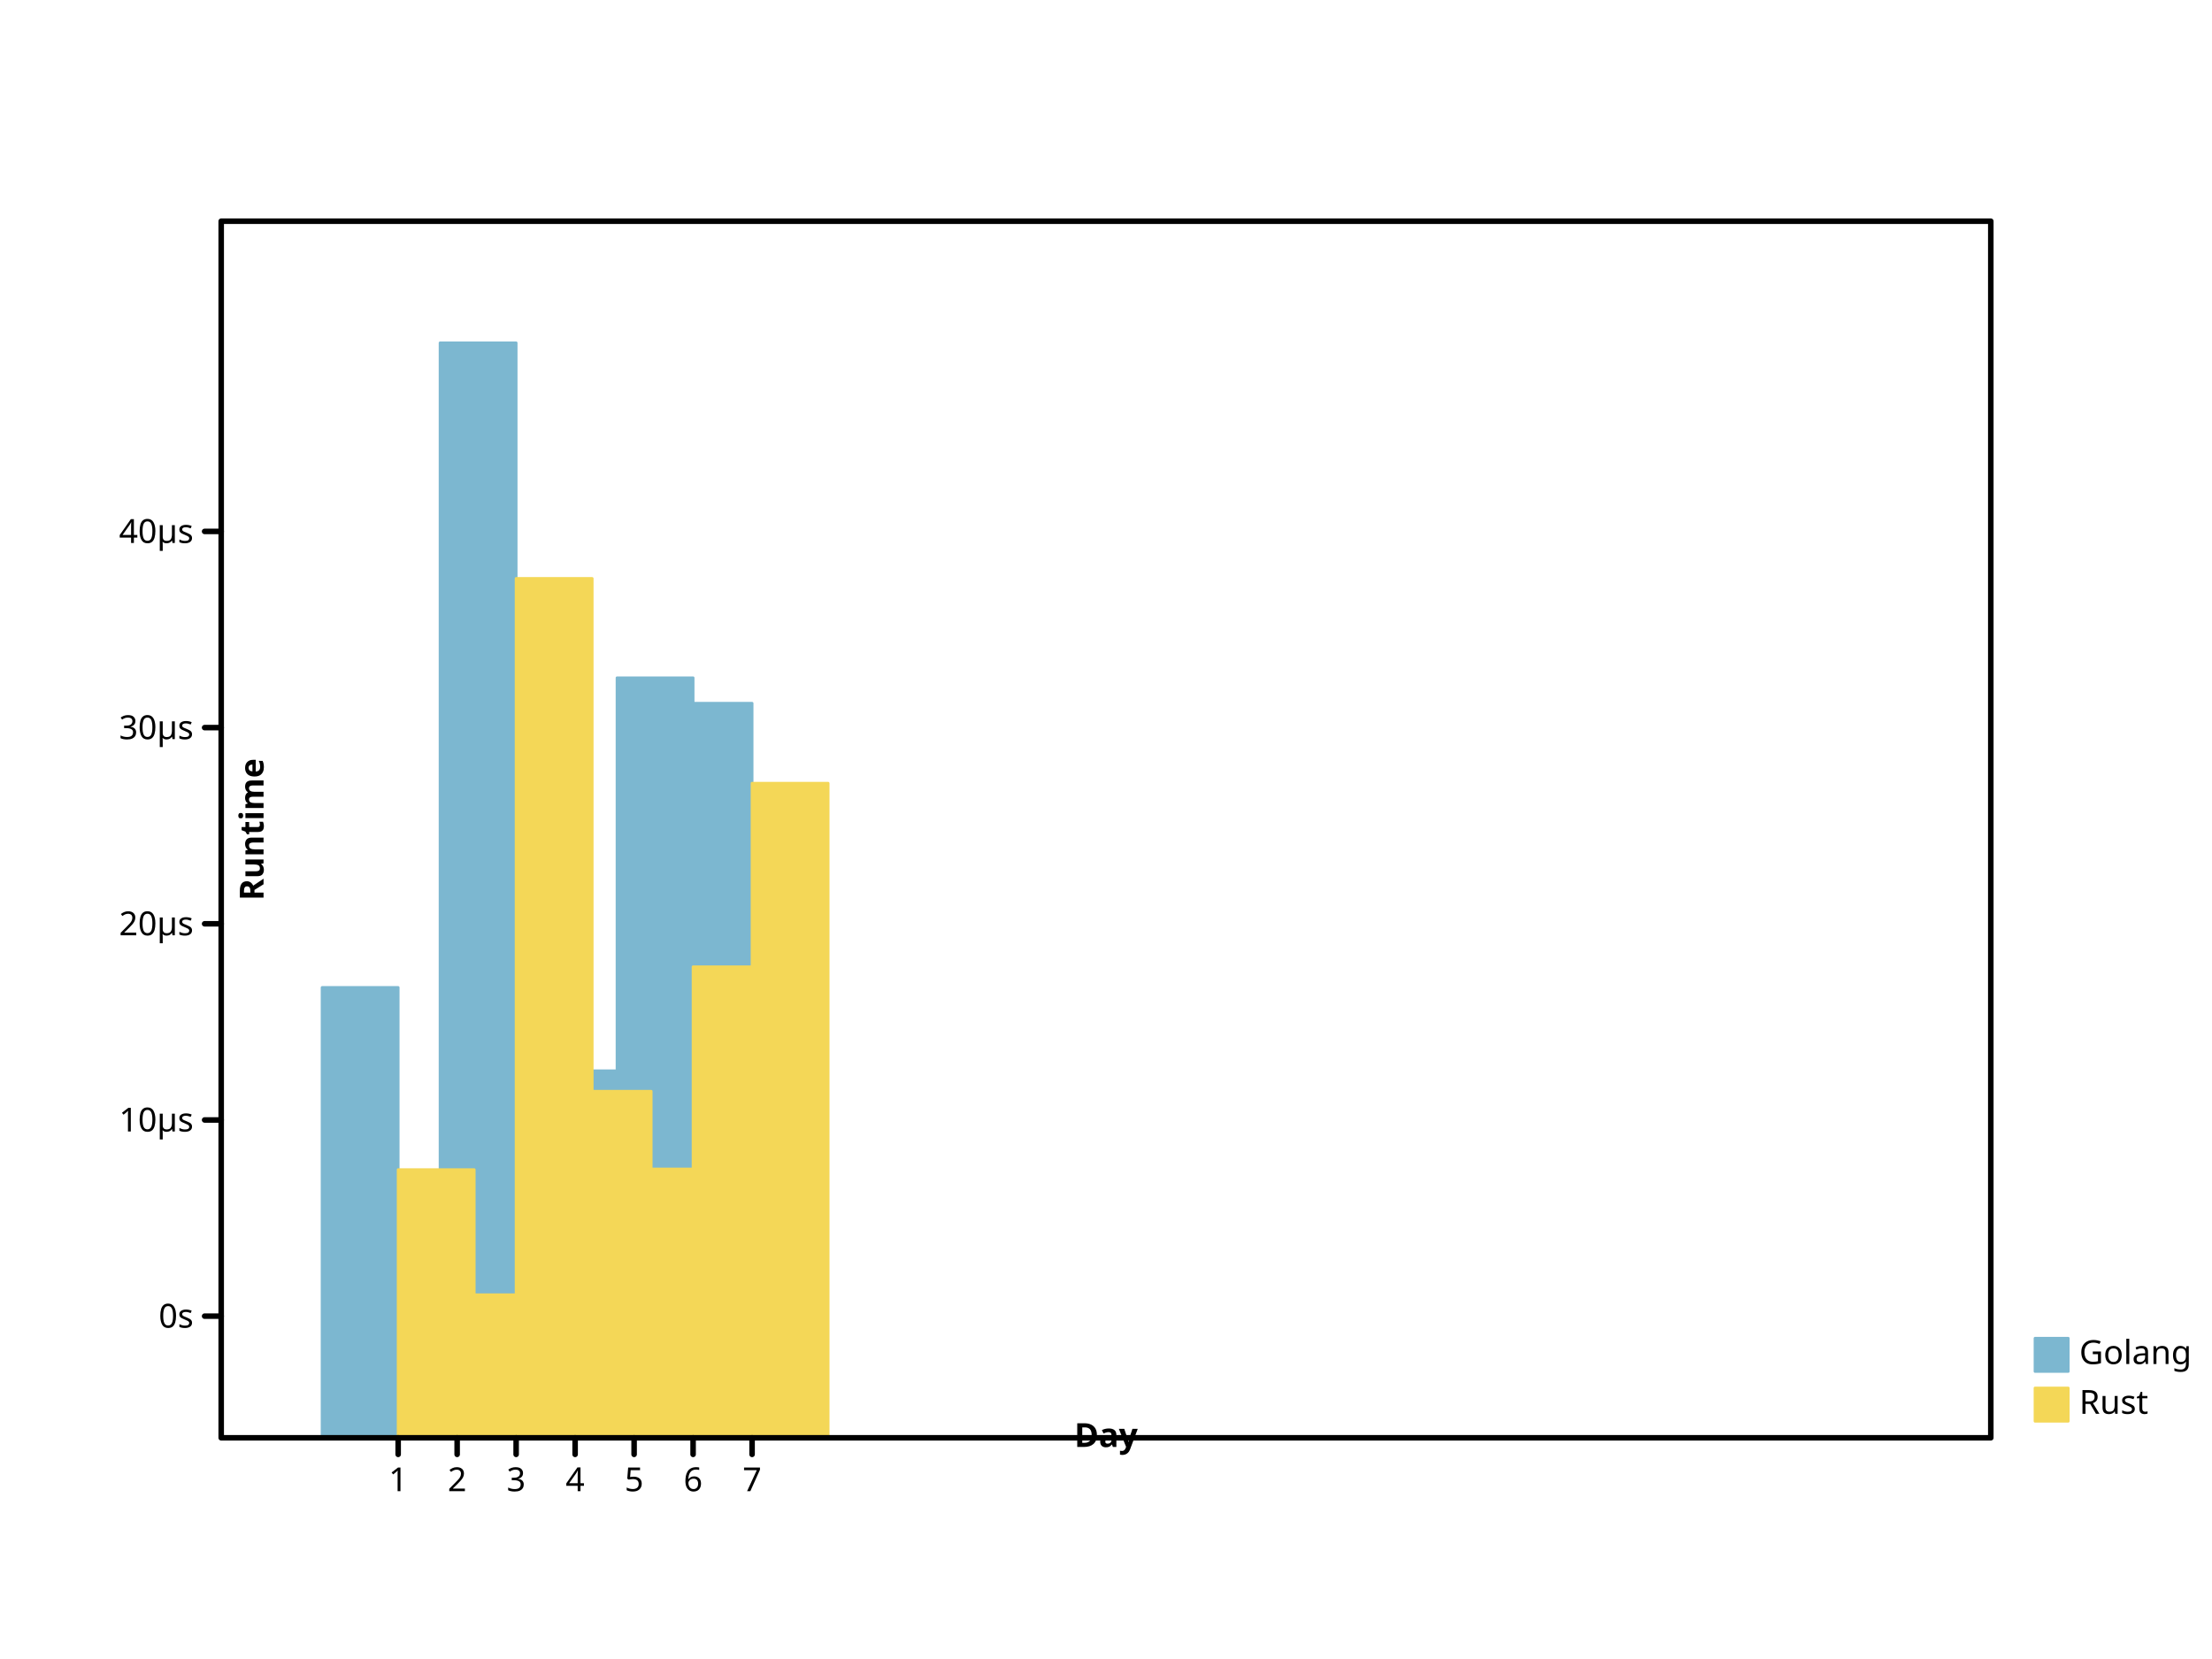
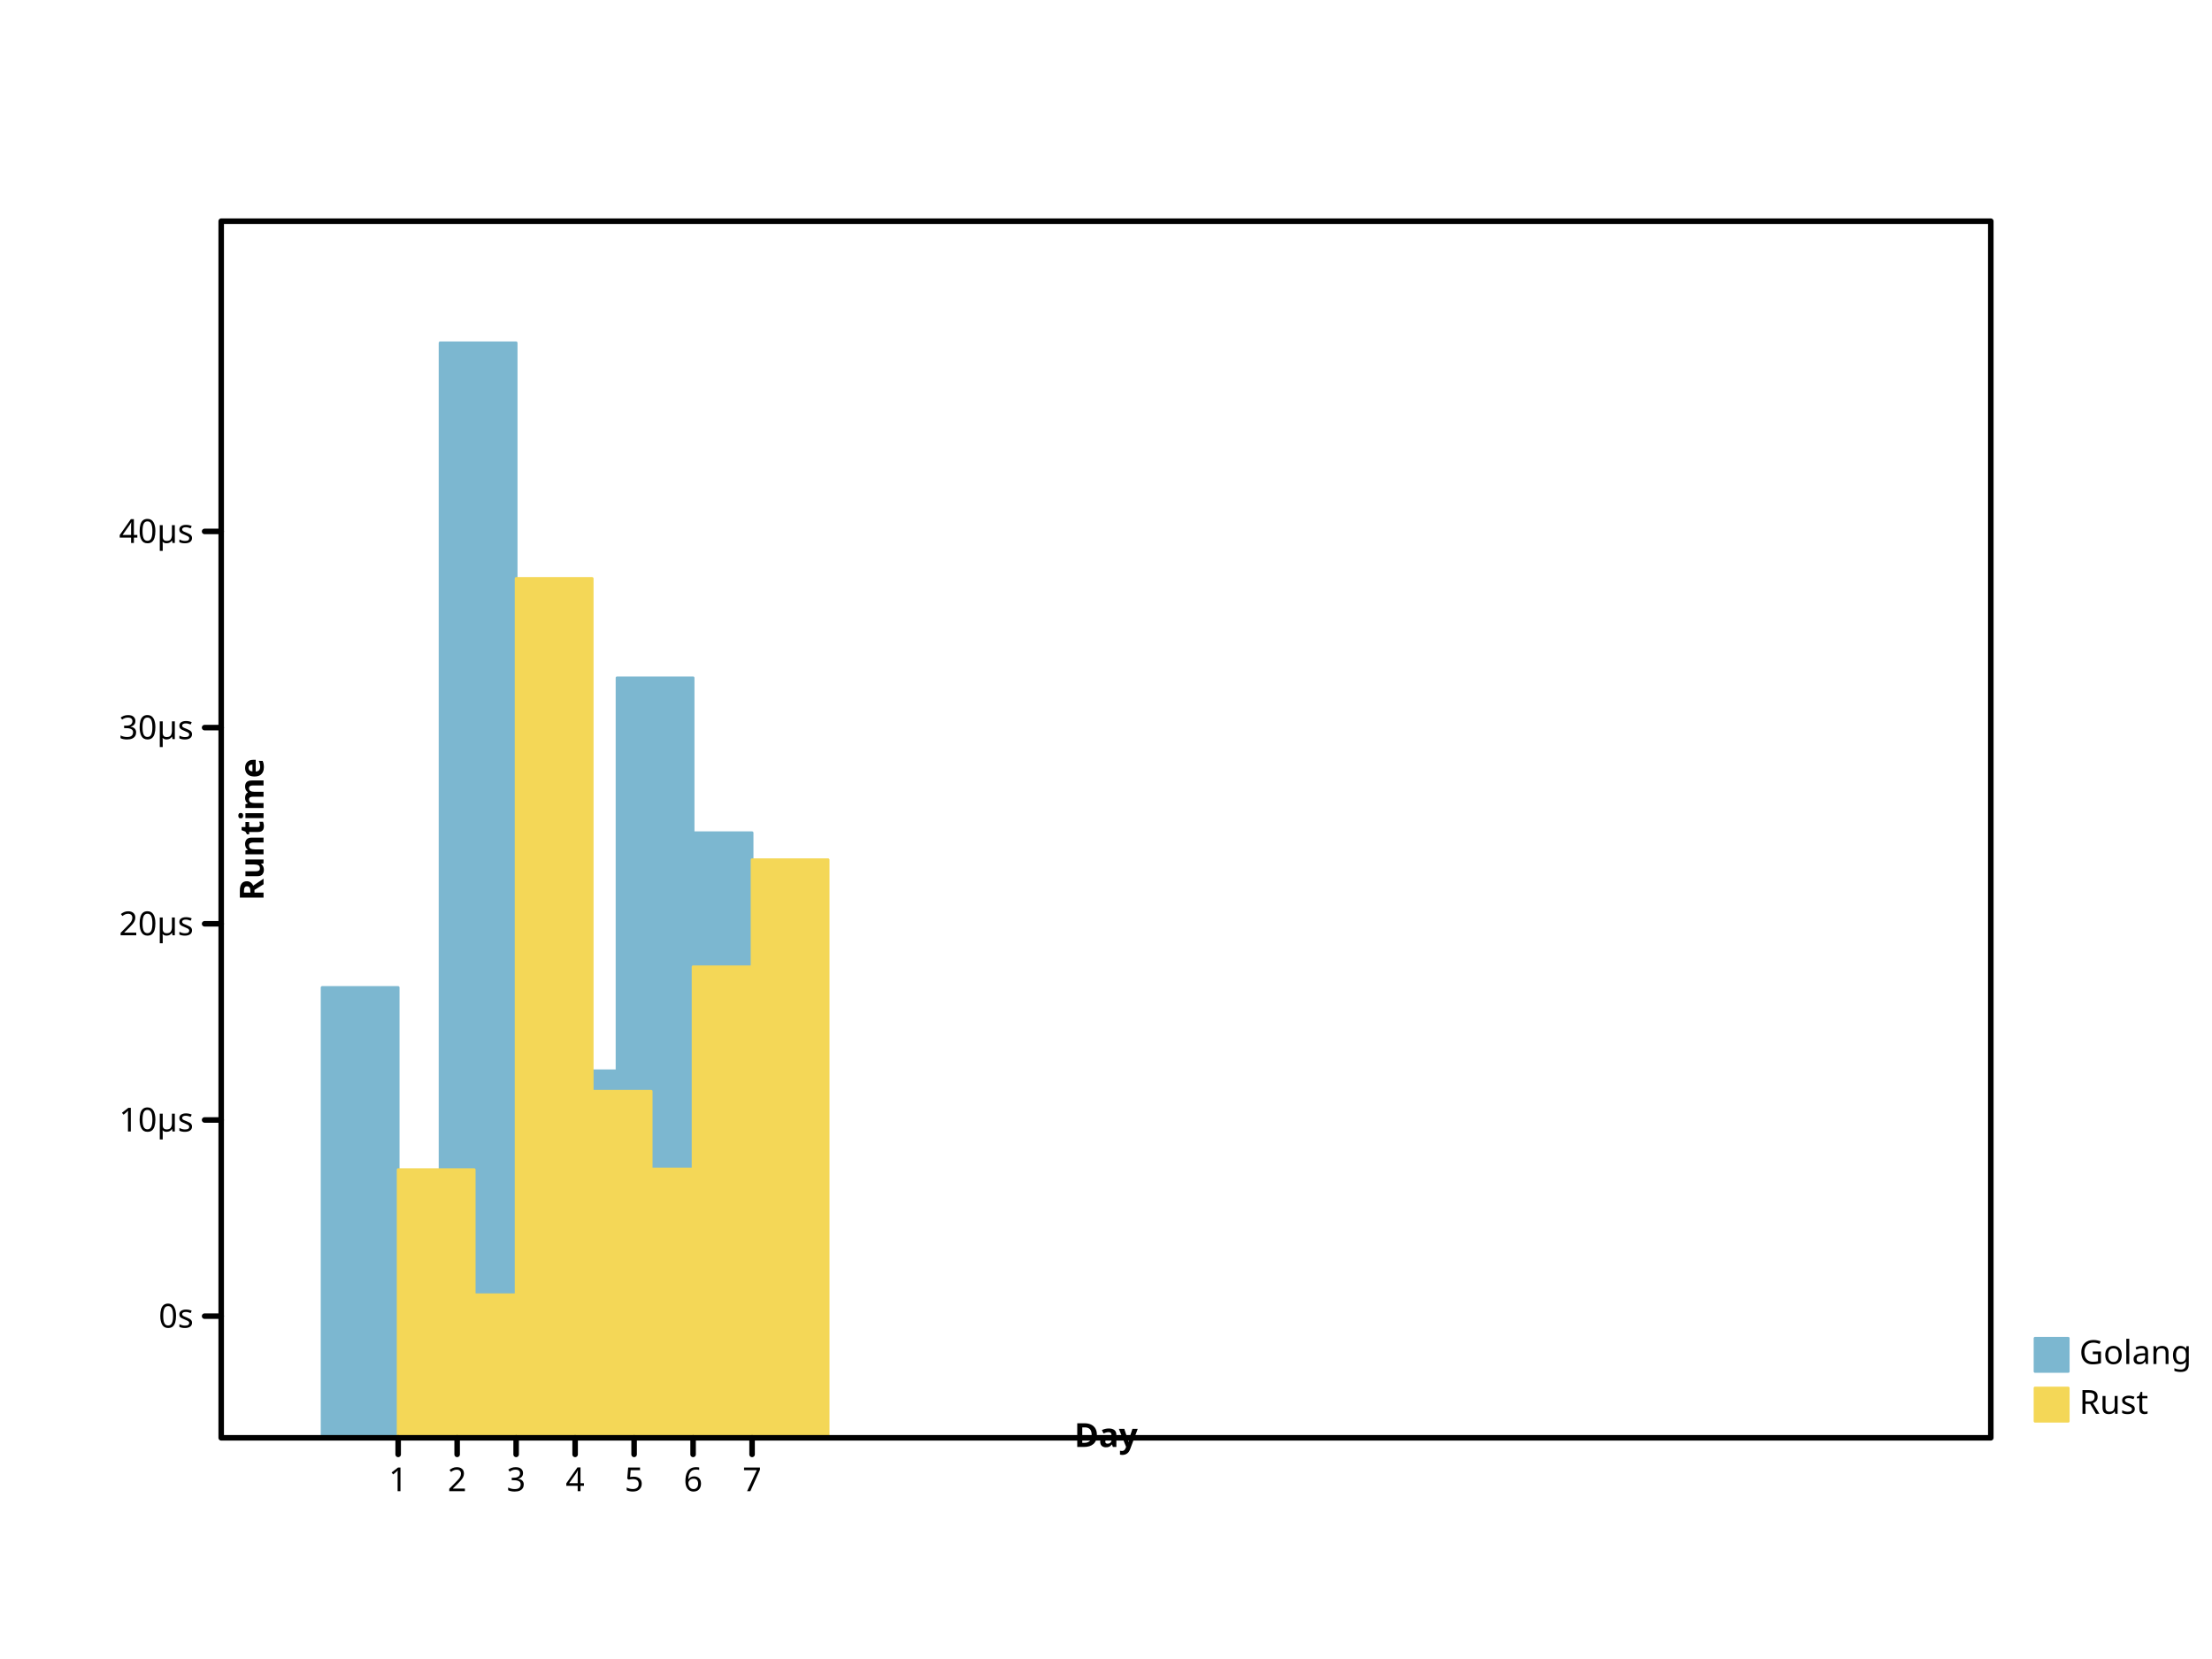
<svg xmlns="http://www.w3.org/2000/svg" width="800" height="600" viewbox="0 0 800 600" preserveAspectRatio="xMidYMid meet">
  <defs>
-     <marker refX="5" refY="5" markerUnits="userSpaceOnUse" markerWidth="2%" markerHeight="2%" id="circle" viewBox="0 0 10 10 ">
-       <circle fill="none" stroke="black" cx="5" cy="5" r="3" />
+     <marker markerHeight="2%" id="circle" viewBox="0 0 10 10 " refX="5" refY="5" markerUnits="userSpaceOnUse" markerWidth="2%">
+       <circle cx="5" cy="5" r="3" fill="none" stroke="black" />
    </marker>
-     <marker viewBox="0 0 10 10 " refX="5" refY="5" markerUnits="userSpaceOnUse" markerWidth="2%" markerHeight="2%" id="filled-circle">
+     <marker id="filled-circle" viewBox="0 0 10 10 " refX="5" refY="5" markerUnits="userSpaceOnUse" markerWidth="2%" markerHeight="2%">
      <circle cy="5" r="3" fill="black" stroke="none" cx="5" />
    </marker>
    <marker viewBox="0 0 10 10 " refX="5" refY="5" markerUnits="userSpaceOnUse" markerWidth="2%" markerHeight="2%" id="square">
-       <rect y="2" width="6" height="6" fill="none" stroke="black" x="2" />
+       <rect x="2" y="2" width="6" height="6" fill="none" stroke="black" />
    </marker>
    <marker refY="5" markerUnits="userSpaceOnUse" markerWidth="2%" markerHeight="2%" id="filled-square" viewBox="0 0 10 10 " refX="5">
-       <rect x="2" y="2" width="6" height="6" fill="black" stroke="none" />
+       <rect fill="black" stroke="none" x="2" y="2" width="6" height="6" />
    </marker>
  </defs>
-   <g stroke-linecap="round" stroke-linejoin="round" transform="translate(80 520 )scale(1 -1 )" fill="hsl(198, 47%, 65%)" stroke="hsl(198, 47%, 65%)" stroke-width="1px">
-     <rect vector-effect="non-scaling-stroke" x="3.650000e+01" y="0" width="2.750000e+01" height="1.628635e+02" />
+   <g fill="hsl(198, 47%, 65%)" stroke="hsl(198, 47%, 65%)" stroke-width="1px" stroke-linecap="round" stroke-linejoin="round" transform="translate(80 520 )scale(1 -1 )">
+     <rect height="1.628635e+02" vector-effect="non-scaling-stroke" x="3.650000e+01" y="0" width="2.750000e+01" />
    <rect vector-effect="non-scaling-stroke" x="5.783333e+01" y="0" width="2.750000e+01" height="7.591357e+01" />
-     <rect height="396" vector-effect="non-scaling-stroke" x="7.916667e+01" y="0" width="2.750000e+01" />
-     <rect x="1.005000e+02" y="0" width="2.750000e+01" height="1.870364e+02" vector-effect="non-scaling-stroke" />
-     <rect height="1.327166e+02" vector-effect="non-scaling-stroke" x="1.218333e+02" y="0" width="2.750000e+01" />
-     <rect vector-effect="non-scaling-stroke" x="1.431667e+02" y="0" width="2.750000e+01" height="2.748590e+02" />
-     <rect y="0" width="2.750000e+01" height="2.656496e+02" vector-effect="non-scaling-stroke" x="1.645000e+02" />
+     <rect y="0" width="2.750000e+01" height="396" vector-effect="non-scaling-stroke" x="7.916667e+01" />
+     <rect y="0" width="2.750000e+01" height="1.870364e+02" vector-effect="non-scaling-stroke" x="1.005000e+02" />
+     <rect y="0" width="2.750000e+01" height="1.327166e+02" vector-effect="non-scaling-stroke" x="1.218333e+02" />
+     <rect height="2.748590e+02" vector-effect="non-scaling-stroke" x="1.431667e+02" y="0" width="2.750000e+01" />
+     <rect height="2.188222e+02" vector-effect="non-scaling-stroke" x="1.645000e+02" y="0" width="2.750000e+01" />
  </g>
-   <g stroke-linecap="round" stroke-linejoin="round" transform="translate(80 520 )scale(1 -1 )" fill="hsl(49, 88%, 65%)" stroke="hsl(49, 88%, 65%)" stroke-width="1px">
-     <rect height="9.697880e+01" vector-effect="non-scaling-stroke" x="64" y="0" width="2.750000e+01" />
-     <rect width="2.750000e+01" height="5.173361e+01" vector-effect="non-scaling-stroke" x="8.533333e+01" y="0" />
-     <rect width="2.750000e+01" height="3.107884e+02" vector-effect="non-scaling-stroke" x="1.066667e+02" y="0" />
-     <rect x="128" y="0" width="2.750000e+01" height="1.253306e+02" vector-effect="non-scaling-stroke" />
-     <rect y="0" width="2.750000e+01" height="9.720584e+01" vector-effect="non-scaling-stroke" x="1.493333e+02" />
-     <rect width="2.750000e+01" height="1.703417e+02" vector-effect="non-scaling-stroke" x="1.706667e+02" y="0" />
-     <rect vector-effect="non-scaling-stroke" x="192" y="0" width="2.750000e+01" height="2.367301e+02" />
+   <g transform="translate(80 520 )scale(1 -1 )" fill="hsl(49, 88%, 65%)" stroke="hsl(49, 88%, 65%)" stroke-width="1px" stroke-linecap="round" stroke-linejoin="round">
+     <rect vector-effect="non-scaling-stroke" x="64" y="0" width="2.750000e+01" height="9.697880e+01" />
+     <rect vector-effect="non-scaling-stroke" x="8.533333e+01" y="0" width="2.750000e+01" height="5.173361e+01" />
+     <rect y="0" width="2.750000e+01" height="3.107884e+02" vector-effect="non-scaling-stroke" x="1.066667e+02" />
+     <rect vector-effect="non-scaling-stroke" x="128" y="0" width="2.750000e+01" height="1.253306e+02" />
+     <rect vector-effect="non-scaling-stroke" x="1.493333e+02" y="0" width="2.750000e+01" height="9.720584e+01" />
+     <rect height="1.703417e+02" vector-effect="non-scaling-stroke" x="1.706667e+02" y="0" width="2.750000e+01" />
+     <rect vector-effect="non-scaling-stroke" x="192" y="0" width="2.750000e+01" height="2.090594e+02" />
  </g>
-   <g fill="hsl(198, 47%, 65%)" stroke="hsl(198, 47%, 65%)" dominant-baseline="hanging" font-style="normal" font-weight="normal" stroke-linecap="round" font-family="sans-serif" text-anchor="start" stroke-width="1px" stroke-linejoin="round" font-size="12px">
-     <rect x="736" y="484" width="12" height="12" vector-effect="non-scaling-stroke" />
-     <g fill="black" stroke="black">
+   <g font-family="sans-serif" text-anchor="start" fill="hsl(198, 47%, 65%)" font-weight="normal" dominant-baseline="hanging" stroke-width="1px" stroke-linecap="round" stroke-linejoin="round" font-size="12px" font-style="normal" stroke="hsl(198, 47%, 65%)">
+     <rect vector-effect="non-scaling-stroke" x="736" y="484" width="12" height="12" />
+     <g stroke="black" fill="black">
      <text x="752" y="484" dominant-baseline="hanging" stroke="none" vector-effect="non-scaling-stroke">Golang</text>
    </g>
-     <g stroke-linejoin="round" font-style="normal" stroke-width="1px" stroke-linecap="round" font-size="12px" font-weight="normal" text-anchor="start" stroke="hsl(49, 88%, 65%)" dominant-baseline="hanging" fill="hsl(49, 88%, 65%)" font-family="sans-serif">
-       <rect height="12" vector-effect="non-scaling-stroke" x="736" y="502" width="12" />
+     <g font-family="sans-serif" font-size="12px" dominant-baseline="hanging" font-weight="normal" stroke-width="1px" stroke-linecap="round" stroke-linejoin="round" font-style="normal" text-anchor="start" fill="hsl(49, 88%, 65%)" stroke="hsl(49, 88%, 65%)">
+       <rect y="502" width="12" height="12" vector-effect="non-scaling-stroke" x="736" />
      <g fill="black" stroke="black">
-         <text stroke="none" vector-effect="non-scaling-stroke" x="752" y="502" dominant-baseline="hanging">Rust</text>
-         <g font-family="sans-serif" font-style="normal" dominant-baseline="hanging" font-weight="normal" stroke-linejoin="round" fill="none" stroke-width="2px" font-size="12px" text-anchor="start" stroke-linecap="round">
-           <rect height="440" vector-effect="non-scaling-stroke" x="80" y="80" width="640" />
+         <text x="752" y="502" dominant-baseline="hanging" stroke="none" vector-effect="non-scaling-stroke">Rust</text>
+         <g font-style="normal" stroke-linejoin="round" font-family="sans-serif" font-size="12px" text-anchor="start" stroke-linecap="round" stroke-width="2px" fill="none" font-weight="normal" dominant-baseline="hanging">
+           <rect width="640" height="440" vector-effect="non-scaling-stroke" x="80" y="80" />
        </g>
-         <g stroke-linejoin="round" font-family="sans-serif" font-size="12px" stroke-width="2px" stroke="black" dominant-baseline="hanging" font-style="normal" font-weight="normal" text-anchor="start" transform="translate(80 520 )scale(1 -1 )" fill="none" stroke-linecap="round">
-           <path d="M64,0 L64,-6 M8.533333e+01,0 L8.533333e+01,-6 M1.066667e+02,0 L1.066667e+02,-6 M128,0 L128,-6 M1.493333e+02,0 L1.493333e+02,-6 M1.706667e+02,0 L1.706667e+02,-6 M192,0 L192,-6 " vector-effect="non-scaling-stroke" />
+         <g transform="translate(80 520 )scale(1 -1 )" font-size="12px" font-style="normal" text-anchor="start" stroke-linecap="round" dominant-baseline="hanging" stroke-width="2px" stroke="black" stroke-linejoin="round" font-family="sans-serif" fill="none" font-weight="normal">
+           <path vector-effect="non-scaling-stroke" d="M64,0 L64,-6 M8.533333e+01,0 L8.533333e+01,-6 M1.066667e+02,0 L1.066667e+02,-6 M128,0 L128,-6 M1.493333e+02,0 L1.493333e+02,-6 M1.706667e+02,0 L1.706667e+02,-6 M192,0 L192,-6 " />
        </g>
-         <g fill="black" stroke="black" dominant-baseline="hanging" text-anchor="middle" stroke-linejoin="round" transform="translate(80 520 )scale(1 1 )" font-family="sans-serif" font-size="12px" font-style="normal" font-weight="normal" stroke-width="2px" stroke-linecap="round">
-           <text stroke="none" vector-effect="non-scaling-stroke" x="64" y="10" dominant-baseline="hanging">1</text>
+         <g stroke-linejoin="round" font-family="sans-serif" font-size="12px" text-anchor="middle" fill="black" stroke-width="2px" stroke="black" font-style="normal" stroke-linecap="round" font-weight="normal" dominant-baseline="hanging" transform="translate(80 520 )scale(1 1 )">
+           <text x="64" y="10" dominant-baseline="hanging" stroke="none" vector-effect="non-scaling-stroke">1</text>
          <text vector-effect="non-scaling-stroke" x="8.533333e+01" y="10" dominant-baseline="hanging" stroke="none">2</text>
-           <text dominant-baseline="hanging" stroke="none" vector-effect="non-scaling-stroke" x="1.066667e+02" y="10">3</text>
-           <text vector-effect="non-scaling-stroke" x="128" y="10" dominant-baseline="hanging" stroke="none">4</text>
-           <text y="10" dominant-baseline="hanging" stroke="none" vector-effect="non-scaling-stroke" x="1.493333e+02">5</text>
-           <text vector-effect="non-scaling-stroke" x="1.706667e+02" y="10" dominant-baseline="hanging" stroke="none">6</text>
-           <text y="10" dominant-baseline="hanging" stroke="none" vector-effect="non-scaling-stroke" x="192">7</text>
+           <text y="10" dominant-baseline="hanging" stroke="none" vector-effect="non-scaling-stroke" x="1.066667e+02">3</text>
+           <text dominant-baseline="hanging" stroke="none" vector-effect="non-scaling-stroke" x="128" y="10">4</text>
+           <text stroke="none" vector-effect="non-scaling-stroke" x="1.493333e+02" y="10" dominant-baseline="hanging">5</text>
+           <text stroke="none" vector-effect="non-scaling-stroke" x="1.706667e+02" y="10" dominant-baseline="hanging">6</text>
+           <text stroke="none" vector-effect="non-scaling-stroke" x="192" y="10" dominant-baseline="hanging">7</text>
        </g>
-         <g font-family="sans-serif" font-size="12px" font-weight="bold" stroke="black" dominant-baseline="baseline" stroke-width="2px" stroke-linecap="round" stroke-linejoin="round" fill="black" font-style="normal" text-anchor="middle" transform="translate(80 520 )scale(1 1 )rotate(0 0 0 )">
-           <text y="-6" dominant-baseline="baseline" stroke="none" vector-effect="non-scaling-stroke" x="320">Day</text>
+         <g transform="translate(80 520 )scale(1 1 )rotate(0 0 0 )" stroke="black" stroke-linejoin="round" font-family="sans-serif" font-style="normal" text-anchor="middle" dominant-baseline="baseline" font-size="12px" fill="black" stroke-linecap="round" font-weight="bold" stroke-width="2px">
+           <text x="320" y="-6" dominant-baseline="baseline" stroke="none" vector-effect="non-scaling-stroke">Day</text>
        </g>
-         <g font-weight="bold" stroke-linejoin="round" transform="translate(80 520 )scale(1 -1 )" stroke="black" dominant-baseline="baseline" font-family="sans-serif" fill="black" font-size="12px" font-style="normal" text-anchor="middle" stroke-width="2px" stroke-linecap="round">
-           <path vector-effect="non-scaling-stroke" d="M0,44 L-6,44 M0,1.149506e+02 L-6,1.149506e+02 M0,1.859012e+02 L-6,1.859012e+02 M0,2.568517e+02 L-6,2.568517e+02 M0,3.278023e+02 L-6,3.278023e+02 " />
+         <g transform="translate(80 520 )scale(1 -1 )" dominant-baseline="baseline" font-size="12px" font-style="normal" fill="black" stroke-linejoin="round" font-family="sans-serif" stroke-width="2px" stroke-linecap="round" font-weight="bold" text-anchor="middle" stroke="black">
+           <path d="M0,44 L-6,44 M0,1.149506e+02 L-6,1.149506e+02 M0,1.859012e+02 L-6,1.859012e+02 M0,2.568517e+02 L-6,2.568517e+02 M0,3.278023e+02 L-6,3.278023e+02 " vector-effect="non-scaling-stroke" />
        </g>
-         <g dominant-baseline="middle" stroke-width="2px" stroke-linecap="round" font-size="12px" stroke="black" text-anchor="end" transform="translate(80 520 )scale(1 1 )" fill="black" stroke-linejoin="round" font-family="sans-serif" font-style="normal" font-weight="normal">
+         <g stroke-width="2px" font-weight="normal" dominant-baseline="middle" font-size="12px" font-style="normal" text-anchor="end" fill="black" transform="translate(80 520 )scale(1 1 )" font-family="sans-serif" stroke="black" stroke-linejoin="round" stroke-linecap="round">
          <text y="-44" dominant-baseline="middle" stroke="none" vector-effect="non-scaling-stroke" x="-10">0s</text>
-           <text vector-effect="non-scaling-stroke" x="-10" y="-1.149506e+02" dominant-baseline="middle" stroke="none">10µs</text>
-           <text stroke="none" vector-effect="non-scaling-stroke" x="-10" y="-1.859012e+02" dominant-baseline="middle">20µs</text>
-           <text stroke="none" vector-effect="non-scaling-stroke" x="-10" y="-2.568517e+02" dominant-baseline="middle">30µs</text>
-           <text stroke="none" vector-effect="non-scaling-stroke" x="-10" y="-3.278023e+02" dominant-baseline="middle">40µs</text>
+           <text x="-10" y="-1.149506e+02" dominant-baseline="middle" stroke="none" vector-effect="non-scaling-stroke">10µs</text>
+           <text y="-1.859012e+02" dominant-baseline="middle" stroke="none" vector-effect="non-scaling-stroke" x="-10">20µs</text>
+           <text y="-2.568517e+02" dominant-baseline="middle" stroke="none" vector-effect="non-scaling-stroke" x="-10">30µs</text>
+           <text y="-3.278023e+02" dominant-baseline="middle" stroke="none" vector-effect="non-scaling-stroke" x="-10">40µs</text>
        </g>
-         <g stroke="black" dominant-baseline="hanging" text-anchor="middle" font-family="sans-serif" font-style="normal" fill="black" font-weight="bold" stroke-width="2px" stroke-linecap="round" stroke-linejoin="round" font-size="12px" transform="translate(80 520 )scale(1 1 )rotate(-90 0 0 )">
+         <g font-style="normal" fill="black" dominant-baseline="hanging" stroke-width="2px" stroke-linejoin="round" stroke="black" font-family="sans-serif" font-size="12px" text-anchor="middle" stroke-linecap="round" font-weight="bold" transform="translate(80 520 )scale(1 1 )rotate(-90 0 0 )">
          <text stroke="none" vector-effect="non-scaling-stroke" x="220" y="6" dominant-baseline="hanging">Runtime</text>
        </g>
      </g>
    </g>
  </g>
</svg>
